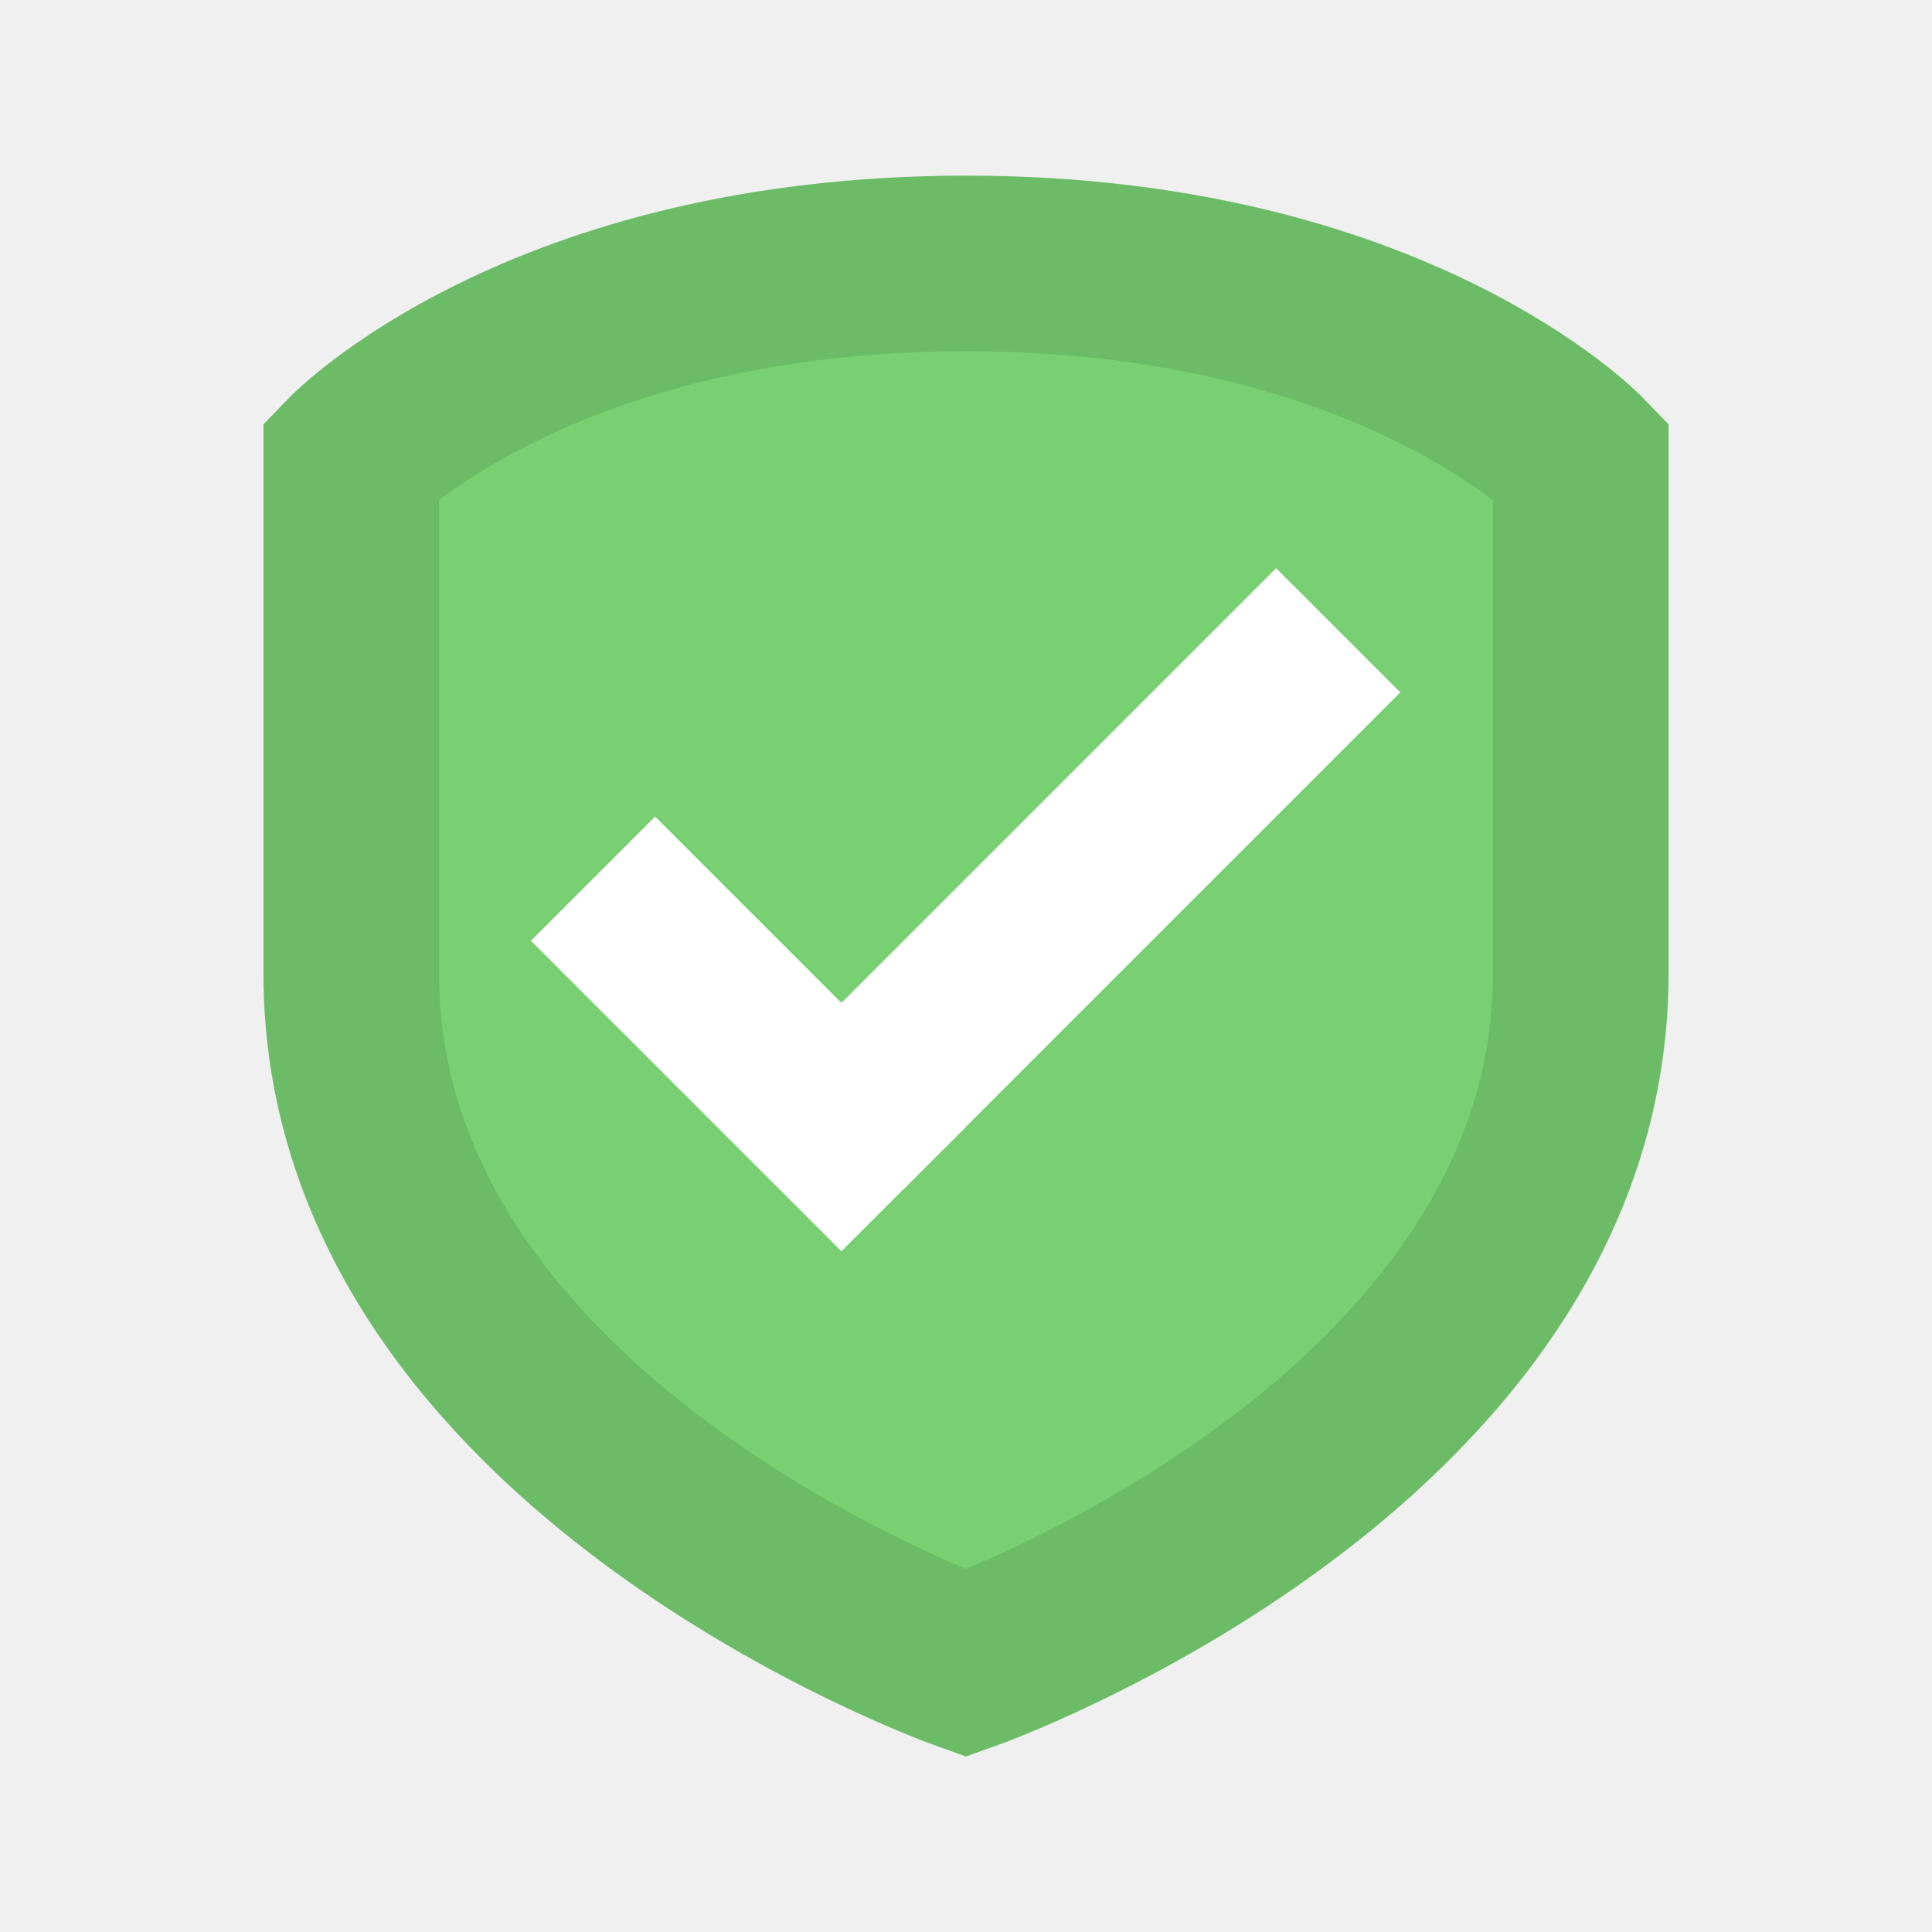
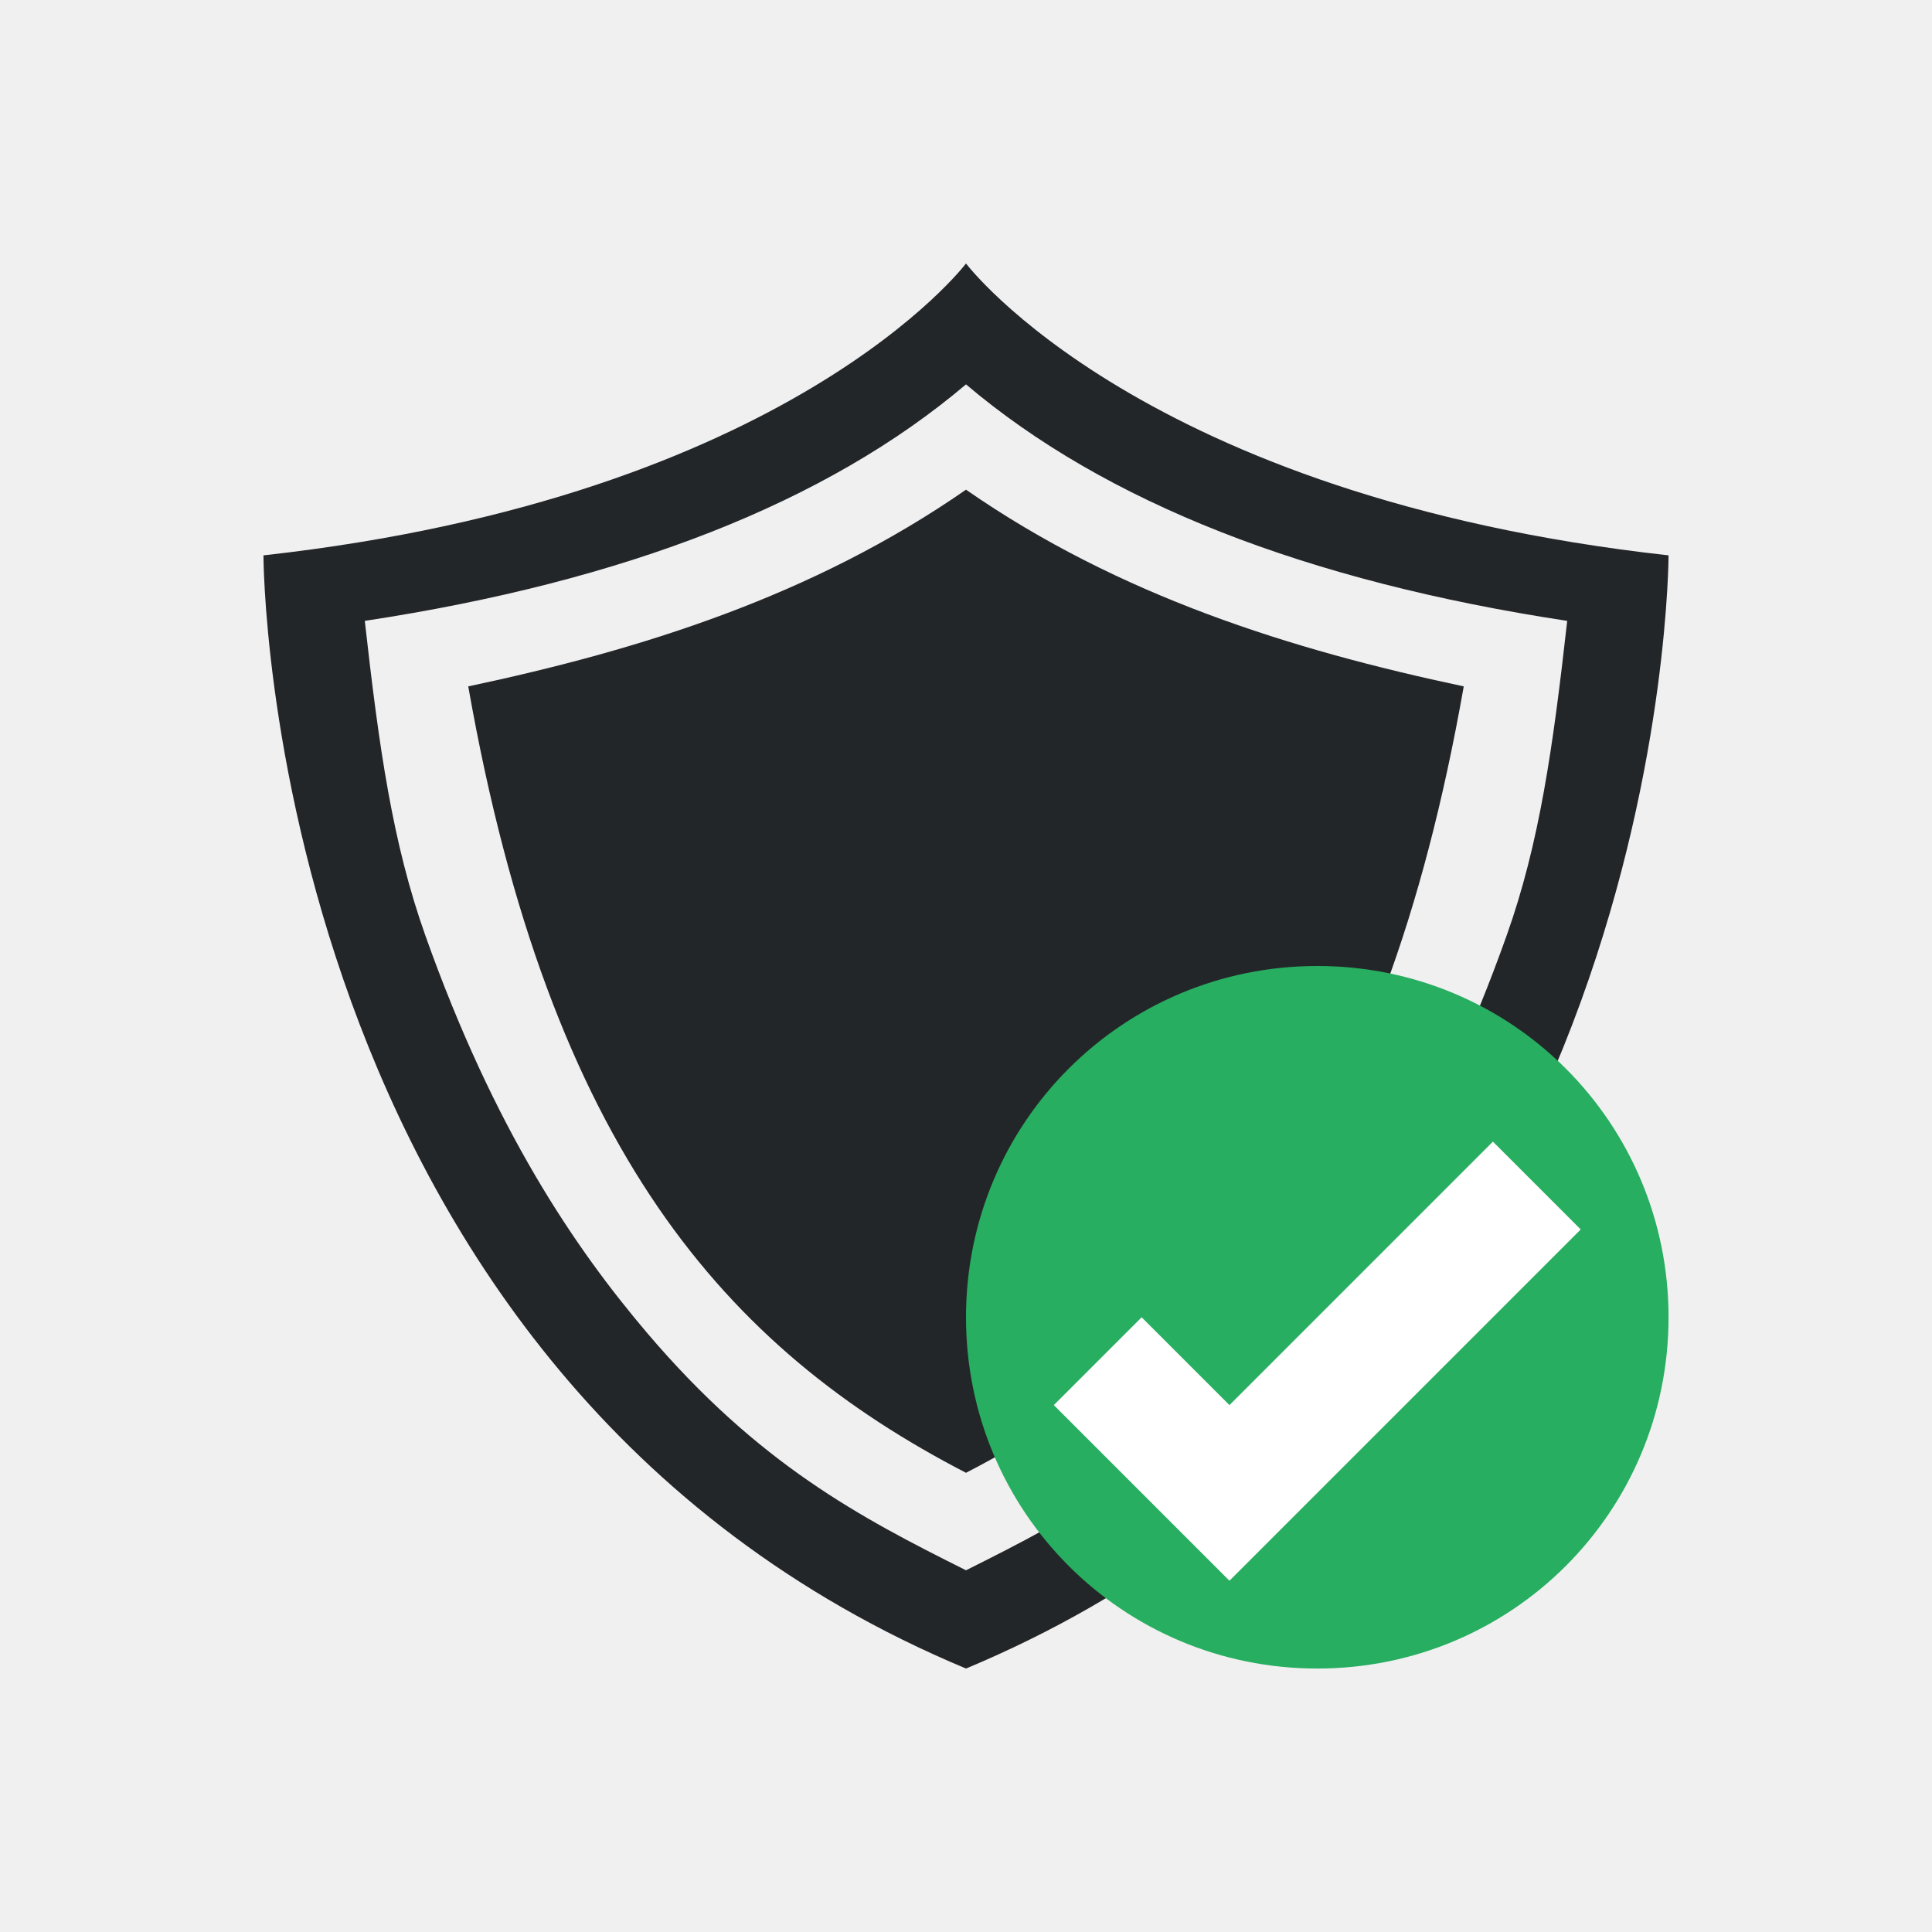
<svg xmlns="http://www.w3.org/2000/svg" viewBox="0 0 22 22">
-   <path d="m 11 3 c 4.846 0 7 2.235 7 2.235 l 0 5.852 c 0 5.365 -7 7.853 -7 7.853 0 0 -7 -2.488 -7 -7.853 l 0 -5.852 c 0 0 2.154 -2.234 7 -2.235 z" style="fill:#79d073;fill-opacity:1;stroke:#6cbc67;stroke-width:2" />
-   <rect width="5" height="2" x="11.85" y="1.3" transform="matrix(0.7071068,0.7071068,-0.7071068,0.7071068,0,0)" style="fill:#fff;opacity:1;fill-opacity:1;" />
-   <rect width="2" height="8" x="14.85" y="-5.7" transform="matrix(0.7071068,0.7071068,-0.7071068,0.7071068,0,0)" style="fill:#fff;opacity:1;fill-opacity:1;" />
+   <defs id="defs3051">
+     <style type="text/css" id="current-color-scheme">.ColorScheme-Text{color:#232629;}.ColorScheme-PositiveText { color: #27ae60; } </style>
+   </defs>
+   <g transform="translate(0,-1030.362)">
+     <path style="opacity:1;fill:currentColor;fill-opacity:1;stroke:none" d="M 11 3 C 11 3 9 5.658 3 6.324 C 3 6.324 3 15.658 11 19 C 19 15.658 19 6.324 19 6.324 C 13 5.658 11 3 11 3 z M 11 4.377 C 12.587 5.722 14.877 6.619 17.846 7.07 C 17.684 8.516 17.53 9.603 17.156 10.654 C 16.371 12.863 15.456 14.207 14.635 15.174 C 13.363 16.672 12.207 17.278 11 17.881 C 9.793 17.278 8.637 16.672 7.365 15.174 C 6.544 14.207 5.629 12.863 4.844 10.654 C 4.47 9.603 4.316 8.516 4.154 7.07 C 7.123 6.619 9.413 5.722 11 4.377 z M 11 5.576 C 9.257 6.786 7.298 7.399 5.332 7.816 C 6.263 13.098 8.268 15.357 11 16.771 C 13.732 15.357 15.737 13.098 16.668 7.816 C 14.702 7.399 12.743 6.786 11 5.576 z " transform="translate(0,1030.362)" class="ColorScheme-Text" id="path4943-7" />
+     <path style="fill:currentColor;fill-opacity:1;stroke:none" class="ColorScheme-PositiveText" d="m 15,1041.362 c 2.216,0 4,1.784 4,4 0,2.216 -1.784,4 -4,4 -2.216,0 -4,-1.784 -4,-4 0,-2.216 1.784,-4 4,-4 z" id="rect4153" />
+     <path style="fill:#ffffff" d="M 17 13 L 14 16 L 13 15 L 12 16 L 13 17 L 14 18 L 18 14 L 17 13 z " transform="translate(0,1030.362)" id="path4142" />
+   </g>
</svg>
